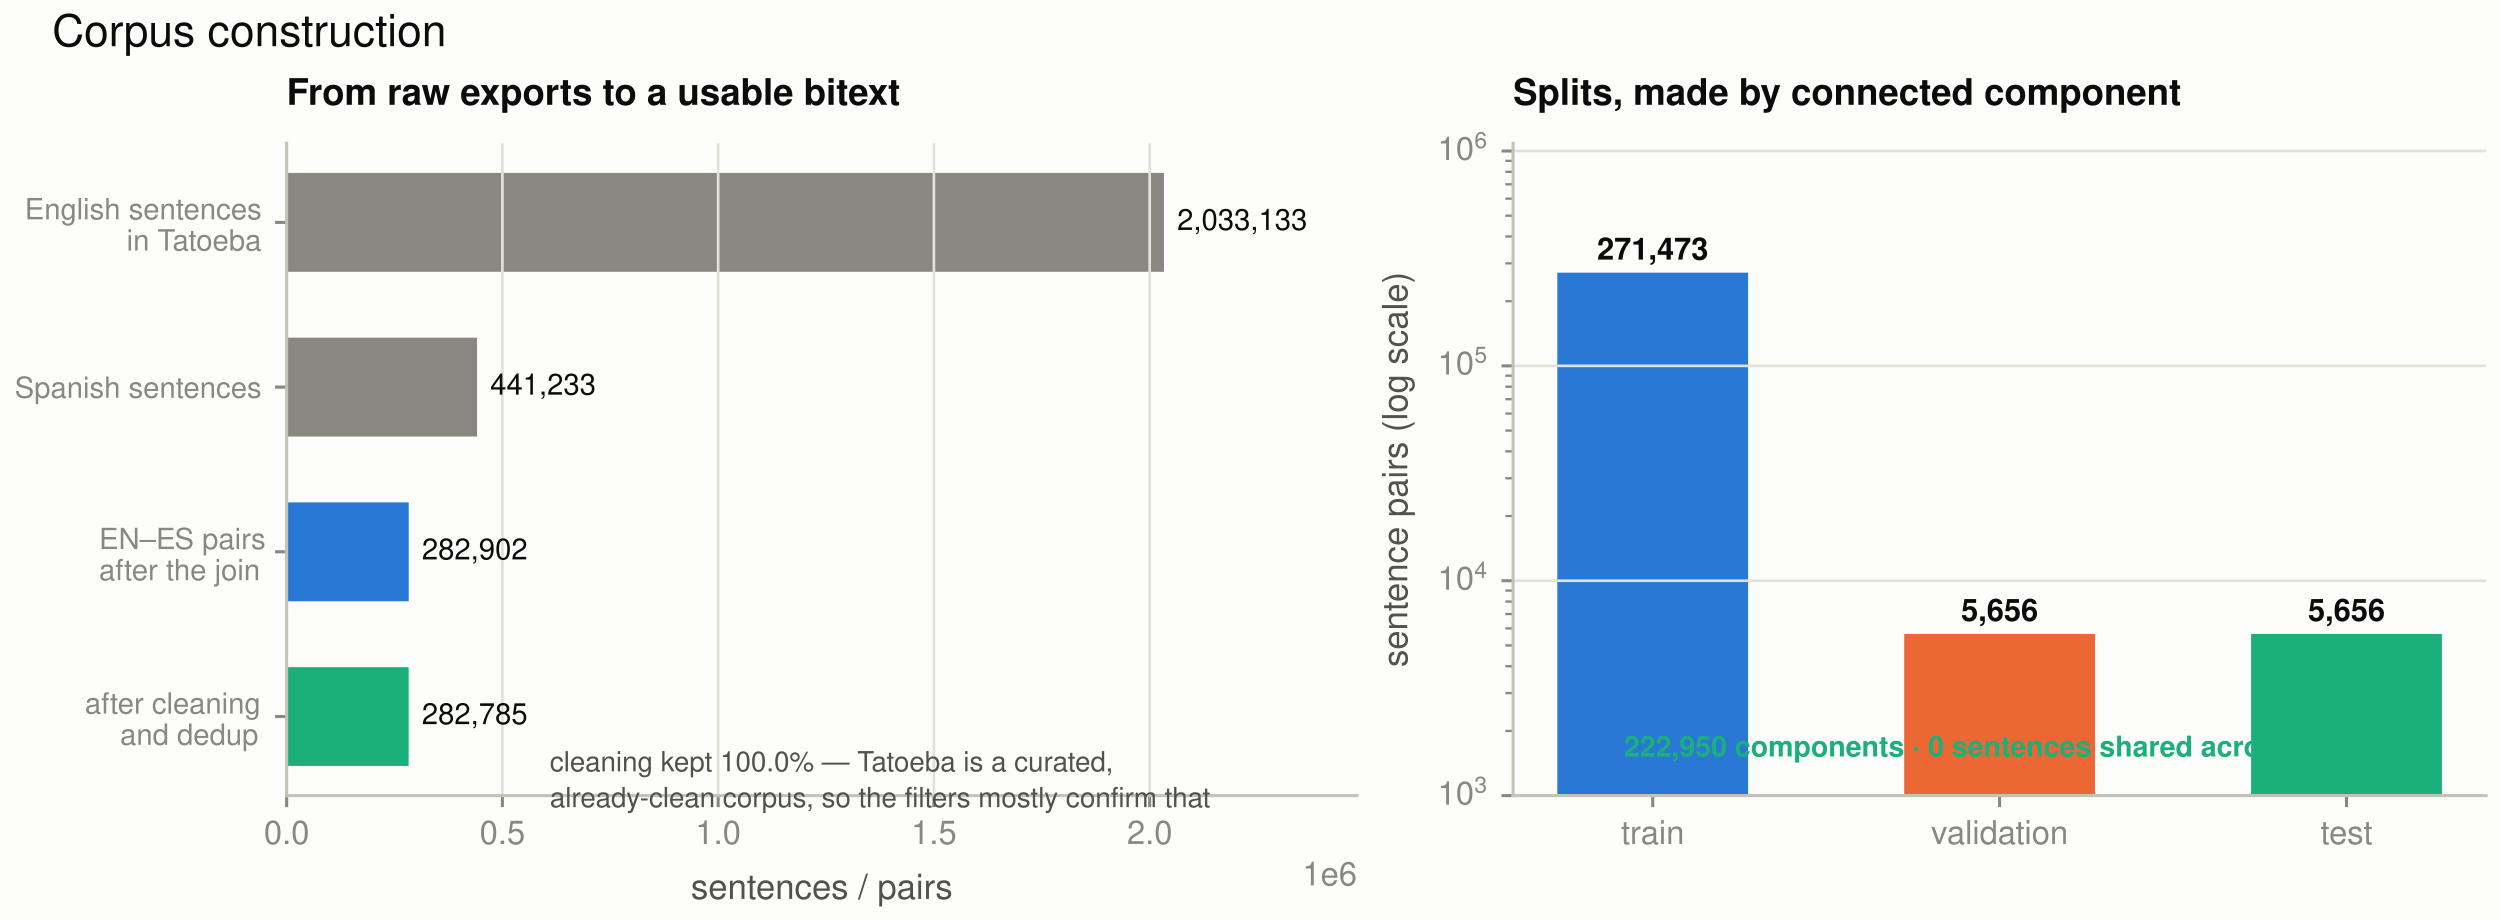
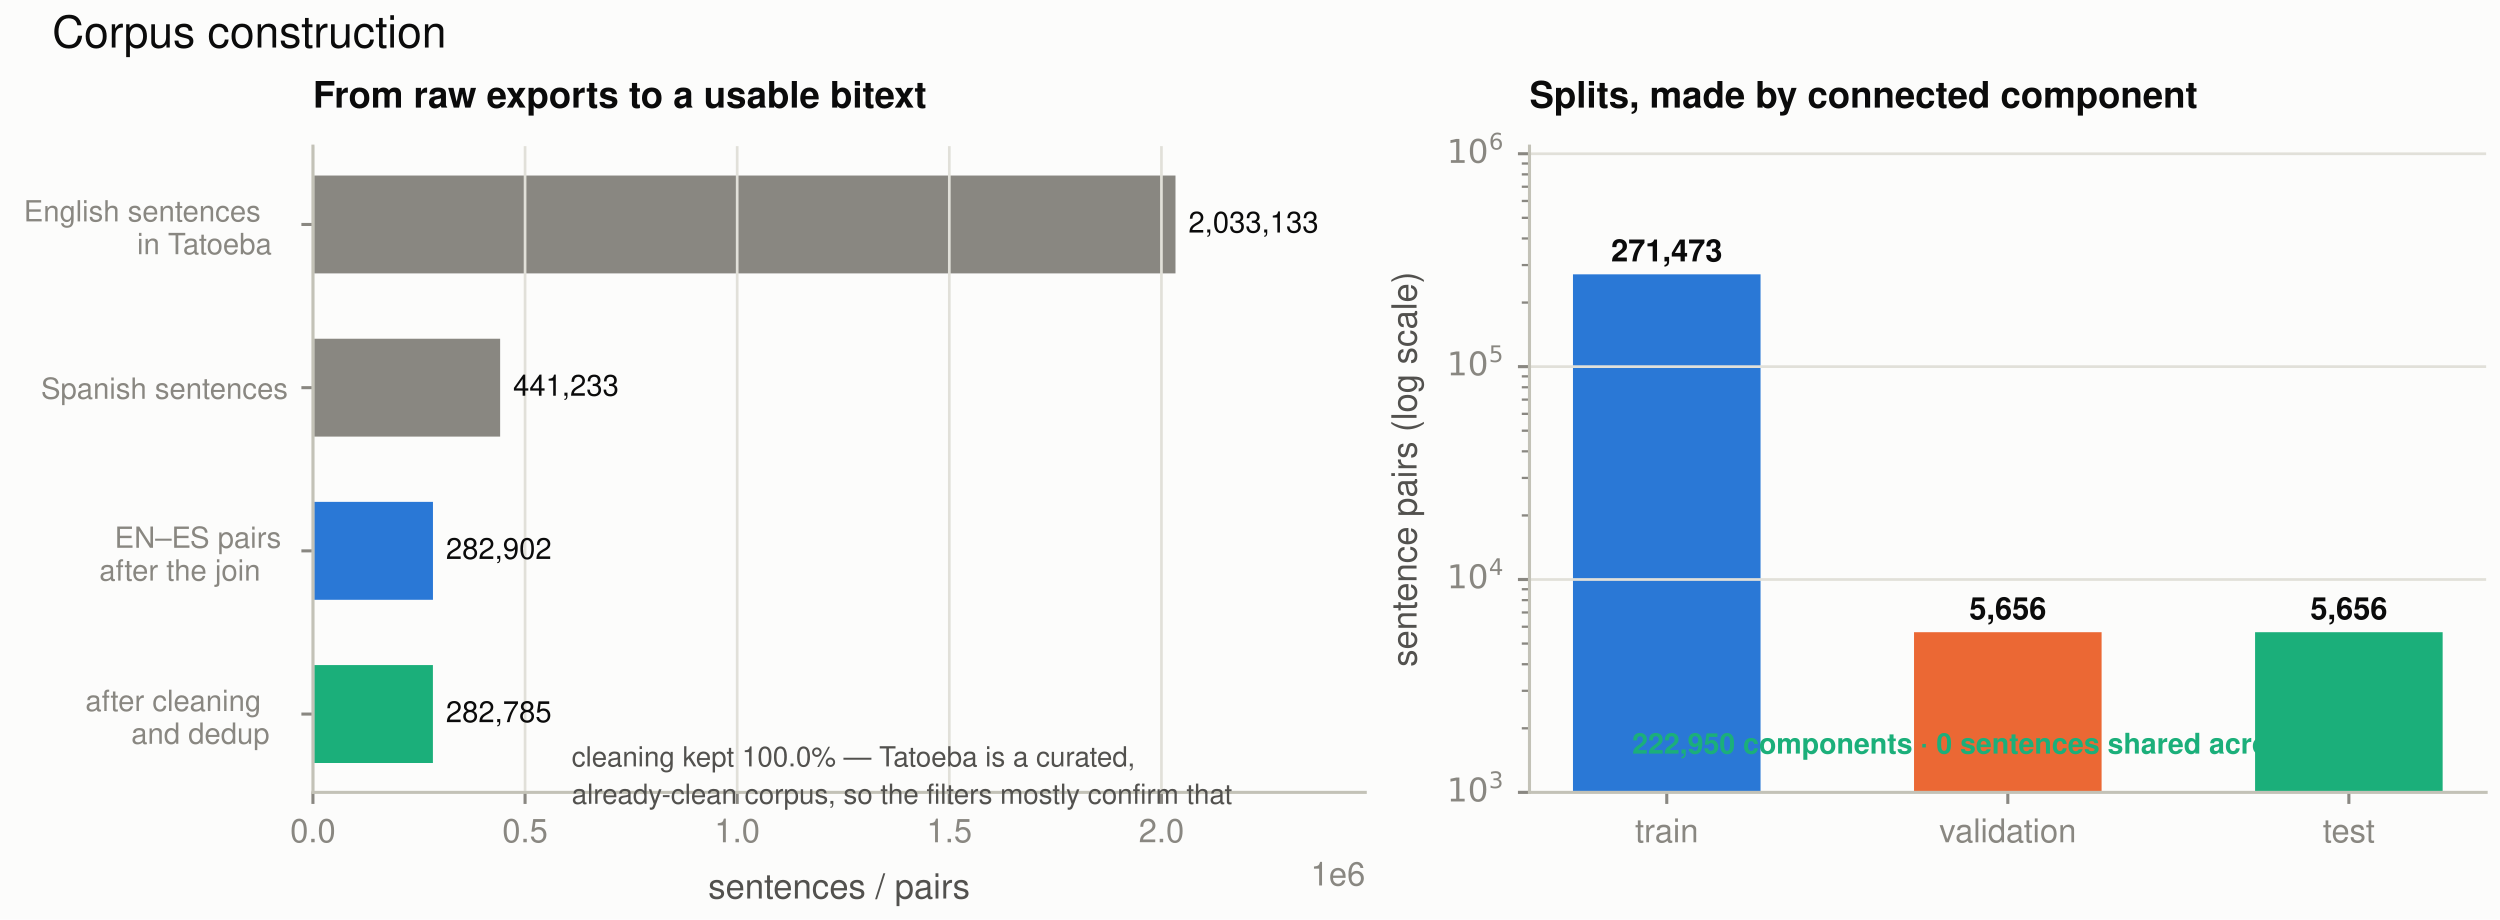
<svg xmlns="http://www.w3.org/2000/svg" xmlns:xlink="http://www.w3.org/1999/xlink" width="649.2pt" height="238.8pt" viewBox="0 0 649.2 238.8" version="1.1">
  <defs>
    <style type="text/css">*{stroke-linejoin: round; stroke-linecap: butt}</style>
  </defs>
  <g id="figure_1">
    <g id="patch_1">
      <path d="M 0 238.8  L 649.2 238.8  L 649.2 -0  L 0 -0  z " style="fill: #fcfcfb" />
    </g>
    <g id="axes_1">
      <g id="patch_2">
-         <path d="M 74.433 206.604  L 352.385 206.604  L 352.385 37.216  L 74.433 37.216  z " style="fill: #fcfcfb" />
+         <path d="M 81.264 205.763  L 354.528 205.763  L 354.528 37.949  L 81.264 37.949  z " style="fill: #fcfcfb" />
      </g>
      <g id="patch_3">
-         <path d="M 74.433 44.915  L 302.263 44.915  L 302.263 70.58  L 74.433 70.58  z " clip-path="url(#pa0129e9d11)" style="fill: #898781" />
+         <path d="M 81.264 45.577  L 305.251 45.577  L 305.251 71.003  L 81.264 71.003  z " clip-path="url(#p3daff589a2)" style="fill: #898781" />
      </g>
      <g id="patch_4">
-         <path d="M 74.433 87.69  L 123.877 87.69  L 123.877 113.355  L 74.433 113.355  z " clip-path="url(#pa0129e9d11)" style="fill: #898781" />
+         <path d="M 81.264 87.954  L 129.874 87.954  L 129.874 113.38  L 81.264 113.38  z " clip-path="url(#p3daff589a2)" style="fill: #898781" />
      </g>
      <g id="patch_5">
-         <path d="M 74.433 130.465  L 106.134 130.465  L 106.134 156.129  L 74.433 156.129  z " clip-path="url(#pa0129e9d11)" style="fill: #2a78d6" />
+         <path d="M 81.264 130.331  L 112.431 130.331  L 112.431 155.758  L 81.264 155.758  z " clip-path="url(#p3daff589a2)" style="fill: #2a78d6" />
      </g>
      <g id="patch_6">
-         <path d="M 74.433 173.239  L 106.121 173.239  L 106.121 198.904  L 74.433 198.904  z " clip-path="url(#pa0129e9d11)" style="fill: #1baf7a" />
+         <path d="M 81.264 172.709  L 112.418 172.709  L 112.418 198.135  L 81.264 198.135  z " clip-path="url(#p3daff589a2)" style="fill: #1baf7a" />
      </g>
      <g id="matplotlib.axis_1">
        <g id="xtick_1">
          <g id="line2d_1">
-             <path d="M 74.433 206.604  L 74.433 37.216  " clip-path="url(#pa0129e9d11)" style="fill: none; stroke: #e1e0d9; stroke-width: 0.7; stroke-linecap: round" />
+             <path d="M 81.264 205.763  L 81.264 37.949  " clip-path="url(#p3daff589a2)" style="fill: none; stroke: #e1e0d9; stroke-width: 0.7; stroke-linecap: round" />
          </g>
          <g id="line2d_2">
            <defs>
-               <path id="m979a82aa87" d="M 0 0  L 0 3  " style="stroke: #898781; stroke-width: 0.8" />
+               <path id="m8907cc60b5" d="M 0 0  L 0 3  " style="stroke: #898781; stroke-width: 0.8" />
            </defs>
            <g>
-               <use xlink:href="#m979a82aa87" x="74.433" y="206.604" style="fill: #898781; stroke: #898781; stroke-width: 0.8" />
+               <use xlink:href="#m8907cc60b5" x="81.264" y="205.763" style="fill: #898781; stroke: #898781; stroke-width: 0.8" />
            </g>
          </g>
          <g id="text_1">
-             <text style="font-size: 8.5px; font-family: 'Helvetica Neue', 'Helvetica', 'Arial', 'DejaVu Sans', sans-serif; text-anchor: middle; fill: #898781" x="74.433" y="219.173" transform="rotate(-0 74.43281 219.173)">0.0</text>
+             <text style="font-size: 8.5px; font-family: 'Helvetica Neue', 'Helvetica', 'Arial', 'DejaVu Sans', sans-serif; text-anchor: middle; fill: #898781" x="81.264" y="218.721" transform="rotate(-0 81.2645 218.7215)">0.0</text>
          </g>
        </g>
        <g id="xtick_2">
          <g id="line2d_3">
-             <path d="M 130.462 206.604  L 130.462 37.216  " clip-path="url(#pa0129e9d11)" style="fill: none; stroke: #e1e0d9; stroke-width: 0.7; stroke-linecap: round" />
+             <path d="M 136.349 205.763  L 136.349 37.949  " clip-path="url(#p3daff589a2)" style="fill: none; stroke: #e1e0d9; stroke-width: 0.7; stroke-linecap: round" />
          </g>
          <g id="line2d_4">
            <g>
-               <use xlink:href="#m979a82aa87" x="130.462" y="206.604" style="fill: #898781; stroke: #898781; stroke-width: 0.8" />
+               <use xlink:href="#m8907cc60b5" x="136.349" y="205.763" style="fill: #898781; stroke: #898781; stroke-width: 0.8" />
            </g>
          </g>
          <g id="text_2">
-             <text style="font-size: 8.5px; font-family: 'Helvetica Neue', 'Helvetica', 'Arial', 'DejaVu Sans', sans-serif; text-anchor: middle; fill: #898781" x="130.462" y="219.173" transform="rotate(-0 130.4621 219.173)">0.5</text>
+             <text style="font-size: 8.5px; font-family: 'Helvetica Neue', 'Helvetica', 'Arial', 'DejaVu Sans', sans-serif; text-anchor: middle; fill: #898781" x="136.349" y="218.721" transform="rotate(-0 136.3486 218.7215)">0.5</text>
          </g>
        </g>
        <g id="xtick_3">
          <g id="line2d_5">
-             <path d="M 186.491 206.604  L 186.491 37.216  " clip-path="url(#pa0129e9d11)" style="fill: none; stroke: #e1e0d9; stroke-width: 0.7; stroke-linecap: round" />
+             <path d="M 191.433 205.763  L 191.433 37.949  " clip-path="url(#p3daff589a2)" style="fill: none; stroke: #e1e0d9; stroke-width: 0.7; stroke-linecap: round" />
          </g>
          <g id="line2d_6">
            <g>
-               <use xlink:href="#m979a82aa87" x="186.491" y="206.604" style="fill: #898781; stroke: #898781; stroke-width: 0.8" />
+               <use xlink:href="#m8907cc60b5" x="191.433" y="205.763" style="fill: #898781; stroke: #898781; stroke-width: 0.8" />
            </g>
          </g>
          <g id="text_3">
-             <text style="font-size: 8.5px; font-family: 'Helvetica Neue', 'Helvetica', 'Arial', 'DejaVu Sans', sans-serif; text-anchor: middle; fill: #898781" x="186.491" y="219.173" transform="rotate(-0 186.4914 219.173)">1.0</text>
+             <text style="font-size: 8.5px; font-family: 'Helvetica Neue', 'Helvetica', 'Arial', 'DejaVu Sans', sans-serif; text-anchor: middle; fill: #898781" x="191.433" y="218.721" transform="rotate(-0 191.4326 218.7215)">1.0</text>
          </g>
        </g>
        <g id="xtick_4">
          <g id="line2d_7">
-             <path d="M 242.521 206.604  L 242.521 37.216  " clip-path="url(#pa0129e9d11)" style="fill: none; stroke: #e1e0d9; stroke-width: 0.7; stroke-linecap: round" />
+             <path d="M 246.517 205.763  L 246.517 37.949  " clip-path="url(#p3daff589a2)" style="fill: none; stroke: #e1e0d9; stroke-width: 0.7; stroke-linecap: round" />
          </g>
          <g id="line2d_8">
            <g>
-               <use xlink:href="#m979a82aa87" x="242.521" y="206.604" style="fill: #898781; stroke: #898781; stroke-width: 0.8" />
+               <use xlink:href="#m8907cc60b5" x="246.517" y="205.763" style="fill: #898781; stroke: #898781; stroke-width: 0.8" />
            </g>
          </g>
          <g id="text_4">
-             <text style="font-size: 8.5px; font-family: 'Helvetica Neue', 'Helvetica', 'Arial', 'DejaVu Sans', sans-serif; text-anchor: middle; fill: #898781" x="242.521" y="219.173" transform="rotate(-0 242.5207 219.173)">1.5</text>
+             <text style="font-size: 8.5px; font-family: 'Helvetica Neue', 'Helvetica', 'Arial', 'DejaVu Sans', sans-serif; text-anchor: middle; fill: #898781" x="246.517" y="218.721" transform="rotate(-0 246.5167 218.7215)">1.5</text>
          </g>
        </g>
        <g id="xtick_5">
          <g id="line2d_9">
-             <path d="M 298.55 206.604  L 298.55 37.216  " clip-path="url(#pa0129e9d11)" style="fill: none; stroke: #e1e0d9; stroke-width: 0.7; stroke-linecap: round" />
+             <path d="M 301.601 205.763  L 301.601 37.949  " clip-path="url(#p3daff589a2)" style="fill: none; stroke: #e1e0d9; stroke-width: 0.7; stroke-linecap: round" />
          </g>
          <g id="line2d_10">
            <g>
-               <use xlink:href="#m979a82aa87" x="298.55" y="206.604" style="fill: #898781; stroke: #898781; stroke-width: 0.8" />
+               <use xlink:href="#m8907cc60b5" x="301.601" y="205.763" style="fill: #898781; stroke: #898781; stroke-width: 0.8" />
            </g>
          </g>
          <g id="text_5">
-             <text style="font-size: 8.5px; font-family: 'Helvetica Neue', 'Helvetica', 'Arial', 'DejaVu Sans', sans-serif; text-anchor: middle; fill: #898781" x="298.55" y="219.173" transform="rotate(-0 298.5499 219.173)">2.0</text>
+             <text style="font-size: 8.5px; font-family: 'Helvetica Neue', 'Helvetica', 'Arial', 'DejaVu Sans', sans-serif; text-anchor: middle; fill: #898781" x="301.601" y="218.721" transform="rotate(-0 301.6007 218.7215)">2.0</text>
          </g>
        </g>
        <g id="text_6">
-           <text style="font-size: 9px; font-family: 'Helvetica Neue', 'Helvetica', 'Arial', 'DejaVu Sans', sans-serif; text-anchor: middle; fill: #52514e" x="213.409" y="233.426" transform="rotate(-0 213.4091 233.4262)">sentences / pairs</text>
+           <text style="font-size: 9px; font-family: 'Helvetica Neue', 'Helvetica', 'Arial', 'DejaVu Sans', sans-serif; text-anchor: middle; fill: #52514e" x="217.896" y="233.328" transform="rotate(-0 217.8962 233.3278)">sentences / pairs</text>
        </g>
        <g id="text_7">
-           <text style="font-size: 8.5px; font-family: 'Helvetica Neue', 'Helvetica', 'Arial', 'DejaVu Sans', sans-serif; text-anchor: end; fill: #898781" x="352.385" y="229.917" transform="rotate(-0 352.3854 229.9173)">1e6</text>
+           <text style="font-size: 8.5px; font-family: 'Helvetica Neue', 'Helvetica', 'Arial', 'DejaVu Sans', sans-serif; text-anchor: end; fill: #898781" x="354.528" y="229.948" transform="rotate(-0 354.5279 229.9479)">1e6</text>
        </g>
      </g>
      <g id="matplotlib.axis_2">
        <g id="ytick_1">
          <g id="line2d_11">
            <defs>
-               <path id="mb6ca62a3d6" d="M 0 0  L -3 0  " style="stroke: #898781; stroke-width: 0.8" />
+               <path id="m0fdea6c777" d="M 0 0  L -3 0  " style="stroke: #898781; stroke-width: 0.8" />
            </defs>
            <g>
-               <use xlink:href="#mb6ca62a3d6" x="74.433" y="57.748" style="fill: #898781; stroke: #898781; stroke-width: 0.8" />
+               <use xlink:href="#m0fdea6c777" x="81.264" y="58.29" style="fill: #898781; stroke: #898781; stroke-width: 0.8" />
            </g>
          </g>
          <g id="text_8">
-             <text style="font-size: 7.6px; font-family: 'Helvetica Neue', 'Helvetica', 'Arial', 'DejaVu Sans', sans-serif; fill: #898781" transform="translate(6.419125 56.9534)">English sentences</text>
-             <text style="font-size: 7.6px; font-family: 'Helvetica Neue', 'Helvetica', 'Arial', 'DejaVu Sans', sans-serif; fill: #898781" transform="translate(32.88256 65.05453)">in Tatoeba</text>
+             <text style="font-size: 7.6px; font-family: 'Helvetica Neue', 'Helvetica', 'Arial', 'DejaVu Sans', sans-serif; fill: #898781" transform="translate(6.168562 57.49964)">English sentences</text>
+             <text style="font-size: 7.6px; font-family: 'Helvetica Neue', 'Helvetica', 'Arial', 'DejaVu Sans', sans-serif; fill: #898781" transform="translate(35.58769 66.00998)">in Tatoeba</text>
          </g>
        </g>
        <g id="ytick_2">
          <g id="line2d_12">
            <g>
-               <use xlink:href="#mb6ca62a3d6" x="74.433" y="100.522" style="fill: #898781; stroke: #898781; stroke-width: 0.8" />
+               <use xlink:href="#m0fdea6c777" x="81.264" y="100.667" style="fill: #898781; stroke: #898781; stroke-width: 0.8" />
            </g>
          </g>
          <g id="text_9">
-             <text style="font-size: 7.6px; font-family: 'Helvetica Neue', 'Helvetica', 'Arial', 'DejaVu Sans', sans-serif; text-anchor: end; fill: #898781" x="67.933" y="103.3" transform="rotate(-0 67.93281 103.3)">Spanish sentences</text>
+             <text style="font-size: 7.6px; font-family: 'Helvetica Neue', 'Helvetica', 'Arial', 'DejaVu Sans', sans-serif; text-anchor: end; fill: #898781" x="74.764" y="103.555" transform="rotate(-0 74.7645 103.5546)">Spanish sentences</text>
          </g>
        </g>
        <g id="ytick_3">
          <g id="line2d_13">
            <g>
-               <use xlink:href="#mb6ca62a3d6" x="74.433" y="143.297" style="fill: #898781; stroke: #898781; stroke-width: 0.8" />
+               <use xlink:href="#m0fdea6c777" x="81.264" y="143.044" style="fill: #898781; stroke: #898781; stroke-width: 0.8" />
            </g>
          </g>
          <g id="text_10">
-             <text style="font-size: 7.6px; font-family: 'Helvetica Neue', 'Helvetica', 'Arial', 'DejaVu Sans', sans-serif; fill: #898781" transform="translate(25.716 142.5822)">EN–ES pairs</text>
-             <text style="font-size: 7.6px; font-family: 'Helvetica Neue', 'Helvetica', 'Arial', 'DejaVu Sans', sans-serif; fill: #898781" transform="translate(25.70769 150.6646)">after the join</text>
+             <text style="font-size: 7.6px; font-family: 'Helvetica Neue', 'Helvetica', 'Arial', 'DejaVu Sans', sans-serif; fill: #898781" transform="translate(29.75706 142.2542)">EN–ES pairs</text>
+             <text style="font-size: 7.6px; font-family: 'Helvetica Neue', 'Helvetica', 'Arial', 'DejaVu Sans', sans-serif; fill: #898781" transform="translate(25.792 150.7645)">after the join</text>
          </g>
        </g>
        <g id="ytick_4">
          <g id="line2d_14">
            <g>
-               <use xlink:href="#mb6ca62a3d6" x="74.433" y="186.072" style="fill: #898781; stroke: #898781; stroke-width: 0.8" />
+               <use xlink:href="#m0fdea6c777" x="81.264" y="185.422" style="fill: #898781; stroke: #898781; stroke-width: 0.8" />
            </g>
          </g>
          <g id="text_11">
-             <text style="font-size: 7.6px; font-family: 'Helvetica Neue', 'Helvetica', 'Arial', 'DejaVu Sans', sans-serif; fill: #898781" transform="translate(22.05138 185.3075)">after cleaning</text>
-             <text style="font-size: 7.6px; font-family: 'Helvetica Neue', 'Helvetica', 'Arial', 'DejaVu Sans', sans-serif; fill: #898781" transform="translate(31.18088 193.4087)">and dedup</text>
+             <text style="font-size: 7.6px; font-family: 'Helvetica Neue', 'Helvetica', 'Arial', 'DejaVu Sans', sans-serif; fill: #898781" transform="translate(22.17606 184.6314)">after cleaning</text>
+             <text style="font-size: 7.6px; font-family: 'Helvetica Neue', 'Helvetica', 'Arial', 'DejaVu Sans', sans-serif; fill: #898781" transform="translate(34.08313 193.1418)">and dedup</text>
          </g>
        </g>
      </g>
      <g id="patch_7">
-         <path d="M 74.433 206.604  L 74.433 37.216  " style="fill: none; stroke: #c3c2b7; stroke-width: 0.8; stroke-linejoin: miter; stroke-linecap: square" />
+         <path d="M 81.264 205.763  L 81.264 37.949  " style="fill: none; stroke: #c3c2b7; stroke-width: 0.8; stroke-linejoin: miter; stroke-linecap: square" />
      </g>
      <g id="patch_8">
-         <path d="M 74.433 206.604  L 352.385 206.604  " style="fill: none; stroke: #c3c2b7; stroke-width: 0.8; stroke-linejoin: miter; stroke-linecap: square" />
+         <path d="M 81.264 205.763  L 354.528 205.763  " style="fill: none; stroke: #c3c2b7; stroke-width: 0.8; stroke-linejoin: miter; stroke-linecap: square" />
      </g>
      <g id="text_12">
-         <text style="font-size: 7.6px; font-family: 'Helvetica Neue', 'Helvetica', 'Arial', 'DejaVu Sans', sans-serif; text-anchor: start; fill: #0b0b0b" x="305.68" y="59.713" transform="rotate(-0 305.6802 59.71256)">2,033,133</text>
+         <text style="font-size: 7.6px; font-family: 'Helvetica Neue', 'Helvetica', 'Arial', 'DejaVu Sans', sans-serif; text-anchor: start; fill: #0b0b0b" x="308.611" y="60.387" transform="rotate(-0 308.6107 60.38705)">2,033,133</text>
      </g>
      <g id="text_13">
-         <text style="font-size: 7.6px; font-family: 'Helvetica Neue', 'Helvetica', 'Arial', 'DejaVu Sans', sans-serif; text-anchor: start; fill: #0b0b0b" x="127.294" y="102.487" transform="rotate(-0 127.2942 102.4872)">441,233</text>
+         <text style="font-size: 7.6px; font-family: 'Helvetica Neue', 'Helvetica', 'Arial', 'DejaVu Sans', sans-serif; text-anchor: start; fill: #0b0b0b" x="133.234" y="102.764" transform="rotate(-0 133.2341 102.7643)">441,233</text>
      </g>
      <g id="text_14">
-         <text style="font-size: 7.6px; font-family: 'Helvetica Neue', 'Helvetica', 'Arial', 'DejaVu Sans', sans-serif; text-anchor: start; fill: #0b0b0b" x="109.552" y="145.262" transform="rotate(-0 109.5519 145.2618)">282,902</text>
+         <text style="font-size: 7.6px; font-family: 'Helvetica Neue', 'Helvetica', 'Arial', 'DejaVu Sans', sans-serif; text-anchor: start; fill: #0b0b0b" x="115.791" y="145.142" transform="rotate(-0 115.7911 145.1416)">282,902</text>
      </g>
      <g id="text_15">
-         <text style="font-size: 7.6px; font-family: 'Helvetica Neue', 'Helvetica', 'Arial', 'DejaVu Sans', sans-serif; text-anchor: start; fill: #0b0b0b" x="109.539" y="188.036" transform="rotate(-0 109.5387 188.0364)">282,785</text>
+         <text style="font-size: 7.6px; font-family: 'Helvetica Neue', 'Helvetica', 'Arial', 'DejaVu Sans', sans-serif; text-anchor: start; fill: #0b0b0b" x="115.778" y="187.519" transform="rotate(-0 115.7782 187.5188)">282,785</text>
      </g>
      <g id="text_16">
-         <text style="font-size: 7.2px; font-family: 'Helvetica Neue', 'Helvetica', 'Arial', 'DejaVu Sans', sans-serif; fill: #52514e" transform="translate(142.7818 200.2945)">cleaning kept 100.0% — Tatoeba is a curated,</text>
-         <text style="font-size: 7.2px; font-family: 'Helvetica Neue', 'Helvetica', 'Arial', 'DejaVu Sans', sans-serif; fill: #52514e" transform="translate(142.7818 209.5977)">already-clean corpus, so the filters mostly confirm that</text>
+         <text style="font-size: 7.2px; font-family: 'Helvetica Neue', 'Helvetica', 'Arial', 'DejaVu Sans', sans-serif; fill: #52514e" transform="translate(148.4604 199.0255)">cleaning kept 100.0% — Tatoeba is a curated,</text>
+         <text style="font-size: 7.2px; font-family: 'Helvetica Neue', 'Helvetica', 'Arial', 'DejaVu Sans', sans-serif; fill: #52514e" transform="translate(148.4604 208.7292)">already-clean corpus, so the filters mostly confirm that</text>
      </g>
      <g id="text_17">
-         <text style="font-weight: 600; font-size: 9.5px; font-family: 'Helvetica Neue', 'Helvetica', 'Arial', 'DejaVu Sans', sans-serif; text-anchor: start; fill: #0b0b0b" x="74.433" y="27.216" transform="rotate(-0 74.43281 27.21603)">From raw exports to a usable bitext</text>
+         <text style="font-weight: 600; font-size: 9.5px; font-family: 'Helvetica Neue', 'Helvetica', 'Arial', 'DejaVu Sans', sans-serif; text-anchor: start; fill: #0b0b0b" x="81.264" y="27.949" transform="rotate(-0 81.2645 27.94884)">From raw exports to a usable bitext</text>
      </g>
    </g>
    <g id="axes_2">
      <g id="patch_9">
-         <path d="M 392.915 206.604  L 645.6 206.604  L 645.6 37.216  L 392.915 37.216  z " style="fill: #fcfcfb" />
+         <path d="M 397.178 205.763  L 645.6 205.763  L 645.6 37.949  L 397.178 37.949  z " style="fill: #fcfcfb" />
      </g>
      <g id="patch_10">
-         <path d="M 404.401 56170.892  L 453.947 56170.892  L 453.947 70.809  L 404.401 70.809  z " clip-path="url(#p7bf960a4f0)" style="fill: #2a78d6" />
+         <path d="M 408.47 55650.174  L 457.18 55650.174  L 457.18 71.23  L 408.47 71.23  z " clip-path="url(#pa3ed2b300d)" style="fill: #2a78d6" />
      </g>
      <g id="patch_11">
-         <path d="M 494.484 56170.892  L 544.03 56170.892  L 544.03 164.616  L 494.484 164.616  z " clip-path="url(#p7bf960a4f0)" style="fill: #eb6834" />
+         <path d="M 497.034 55650.174  L 545.744 55650.174  L 545.744 164.165  L 497.034 164.165  z " clip-path="url(#pa3ed2b300d)" style="fill: #eb6834" />
      </g>
      <g id="patch_12">
-         <path d="M 584.568 56170.892  L 634.114 56170.892  L 634.114 164.616  L 584.568 164.616  z " clip-path="url(#p7bf960a4f0)" style="fill: #1baf7a" />
+         <path d="M 585.598 55650.174  L 634.308 55650.174  L 634.308 164.165  L 585.598 164.165  z " clip-path="url(#pa3ed2b300d)" style="fill: #1baf7a" />
      </g>
      <g id="matplotlib.axis_3">
        <g id="xtick_6">
          <g id="line2d_15">
            <g>
-               <use xlink:href="#m979a82aa87" x="429.174" y="206.604" style="fill: #898781; stroke: #898781; stroke-width: 0.8" />
+               <use xlink:href="#m8907cc60b5" x="432.825" y="205.763" style="fill: #898781; stroke: #898781; stroke-width: 0.8" />
            </g>
          </g>
          <g id="text_18">
-             <text style="font-size: 8.5px; font-family: 'Helvetica Neue', 'Helvetica', 'Arial', 'DejaVu Sans', sans-serif; text-anchor: middle; fill: #898781" x="429.174" y="219.173" transform="rotate(-0 429.174 219.173)">train</text>
+             <text style="font-size: 8.5px; font-family: 'Helvetica Neue', 'Helvetica', 'Arial', 'DejaVu Sans', sans-serif; text-anchor: middle; fill: #898781" x="432.825" y="218.721" transform="rotate(-0 432.8251 218.7215)">train</text>
          </g>
        </g>
        <g id="xtick_7">
          <g id="line2d_16">
            <g>
-               <use xlink:href="#m979a82aa87" x="519.257" y="206.604" style="fill: #898781; stroke: #898781; stroke-width: 0.8" />
+               <use xlink:href="#m8907cc60b5" x="521.389" y="205.763" style="fill: #898781; stroke: #898781; stroke-width: 0.8" />
            </g>
          </g>
          <g id="text_19">
-             <text style="font-size: 8.5px; font-family: 'Helvetica Neue', 'Helvetica', 'Arial', 'DejaVu Sans', sans-serif; text-anchor: middle; fill: #898781" x="519.257" y="219.173" transform="rotate(-0 519.2574 219.173)">validation</text>
+             <text style="font-size: 8.5px; font-family: 'Helvetica Neue', 'Helvetica', 'Arial', 'DejaVu Sans', sans-serif; text-anchor: middle; fill: #898781" x="521.389" y="218.721" transform="rotate(-0 521.3889 218.7215)">validation</text>
          </g>
        </g>
        <g id="xtick_8">
          <g id="line2d_17">
            <g>
-               <use xlink:href="#m979a82aa87" x="609.341" y="206.604" style="fill: #898781; stroke: #898781; stroke-width: 0.8" />
+               <use xlink:href="#m8907cc60b5" x="609.953" y="205.763" style="fill: #898781; stroke: #898781; stroke-width: 0.8" />
            </g>
          </g>
          <g id="text_20">
-             <text style="font-size: 8.5px; font-family: 'Helvetica Neue', 'Helvetica', 'Arial', 'DejaVu Sans', sans-serif; text-anchor: middle; fill: #898781" x="609.341" y="219.173" transform="rotate(-0 609.3409 219.173)">test</text>
+             <text style="font-size: 8.5px; font-family: 'Helvetica Neue', 'Helvetica', 'Arial', 'DejaVu Sans', sans-serif; text-anchor: middle; fill: #898781" x="609.953" y="218.721" transform="rotate(-0 609.9526 218.7215)">test</text>
          </g>
        </g>
      </g>
      <g id="matplotlib.axis_4">
        <g id="ytick_5">
          <g id="line2d_18">
-             <path d="M 392.915 206.604  L 645.6 206.604  " clip-path="url(#p7bf960a4f0)" style="fill: none; stroke: #e1e0d9; stroke-width: 0.7; stroke-linecap: round" />
+             <path d="M 397.178 205.763  L 645.6 205.763  " clip-path="url(#pa3ed2b300d)" style="fill: none; stroke: #e1e0d9; stroke-width: 0.7; stroke-linecap: round" />
          </g>
          <g id="line2d_19">
            <g>
-               <use xlink:href="#mb6ca62a3d6" x="392.915" y="206.604" style="fill: #898781; stroke: #898781; stroke-width: 0.8" />
+               <use xlink:href="#m0fdea6c777" x="397.178" y="205.763" style="fill: #898781; stroke: #898781; stroke-width: 0.8" />
            </g>
          </g>
          <g id="text_21">
-             <g style="fill: #898781" transform="translate(373.3254 209.6383)">
+             <g style="fill: #898781" transform="translate(375.7182 208.9921)">
              <text>
-                 <tspan x="0" y="-0.705" style="font-size: 8.5px; font-family: 'Helvetica Neue'; fill: #898781">1</tspan>
-                 <tspan x="4.726" y="-0.705" style="font-size: 8.5px; font-family: 'Helvetica Neue'; fill: #898781">0</tspan>
-                 <tspan x="9.529" y="-3.778" style="font-size: 5.95px; font-family: 'Helvetica Neue'; fill: #898781">3</tspan>
+                 <tspan x="0" y="-0.873" style="font-size: 8.5px; font-family: 'DejaVu Sans'; fill: #898781">1</tspan>
+                 <tspan x="5.408" y="-0.873" style="font-size: 8.5px; font-family: 'DejaVu Sans'; fill: #898781">0</tspan>
+                 <tspan x="10.902" y="-4.319" style="font-size: 5.95px; font-family: 'DejaVu Sans'; fill: #898781">3</tspan>
              </text>
            </g>
          </g>
        </g>
        <g id="ytick_6">
          <g id="line2d_20">
-             <path d="M 392.915 150.807  L 645.6 150.807  " clip-path="url(#p7bf960a4f0)" style="fill: none; stroke: #e1e0d9; stroke-width: 0.7; stroke-linecap: round" />
+             <path d="M 397.178 150.484  L 645.6 150.484  " clip-path="url(#pa3ed2b300d)" style="fill: none; stroke: #e1e0d9; stroke-width: 0.7; stroke-linecap: round" />
          </g>
          <g id="line2d_21">
            <g>
-               <use xlink:href="#mb6ca62a3d6" x="392.915" y="150.807" style="fill: #898781; stroke: #898781; stroke-width: 0.8" />
+               <use xlink:href="#m0fdea6c777" x="397.178" y="150.484" style="fill: #898781; stroke: #898781; stroke-width: 0.8" />
            </g>
          </g>
          <g id="text_22">
-             <g style="fill: #898781" transform="translate(373.3254 153.8414)">
+             <g style="fill: #898781" transform="translate(375.7182 153.7136)">
              <text>
-                 <tspan x="0" y="-0.705" style="font-size: 8.5px; font-family: 'Helvetica Neue'; fill: #898781">1</tspan>
-                 <tspan x="4.726" y="-0.705" style="font-size: 8.5px; font-family: 'Helvetica Neue'; fill: #898781">0</tspan>
-                 <tspan x="9.529" y="-3.778" style="font-size: 5.95px; font-family: 'Helvetica Neue'; fill: #898781">4</tspan>
+                 <tspan x="0" y="-0.961" style="font-size: 8.5px; font-family: 'DejaVu Sans'; fill: #898781">1</tspan>
+                 <tspan x="5.408" y="-0.961" style="font-size: 8.5px; font-family: 'DejaVu Sans'; fill: #898781">0</tspan>
+                 <tspan x="10.902" y="-4.406" style="font-size: 5.95px; font-family: 'DejaVu Sans'; fill: #898781">4</tspan>
              </text>
            </g>
          </g>
        </g>
        <g id="ytick_7">
          <g id="line2d_22">
-             <path d="M 392.915 95.01  L 645.6 95.01  " clip-path="url(#p7bf960a4f0)" style="fill: none; stroke: #e1e0d9; stroke-width: 0.7; stroke-linecap: round" />
+             <path d="M 397.178 95.206  L 645.6 95.206  " clip-path="url(#pa3ed2b300d)" style="fill: none; stroke: #e1e0d9; stroke-width: 0.7; stroke-linecap: round" />
          </g>
          <g id="line2d_23">
            <g>
-               <use xlink:href="#mb6ca62a3d6" x="392.915" y="95.01" style="fill: #898781; stroke: #898781; stroke-width: 0.8" />
+               <use xlink:href="#m0fdea6c777" x="397.178" y="95.206" style="fill: #898781; stroke: #898781; stroke-width: 0.8" />
            </g>
          </g>
          <g id="text_23">
-             <g style="fill: #898781" transform="translate(373.3254 98.04447)">
+             <g style="fill: #898781" transform="translate(375.7182 98.43498)">
              <text>
-                 <tspan x="0" y="-0.781" style="font-size: 8.5px; font-family: 'Helvetica Neue'; fill: #898781">1</tspan>
-                 <tspan x="4.726" y="-0.781" style="font-size: 8.5px; font-family: 'Helvetica Neue'; fill: #898781">0</tspan>
-                 <tspan x="9.529" y="-3.855" style="font-size: 5.95px; font-family: 'Helvetica Neue'; fill: #898781">5</tspan>
+                 <tspan x="0" y="-0.961" style="font-size: 8.5px; font-family: 'DejaVu Sans'; fill: #898781">1</tspan>
+                 <tspan x="5.408" y="-0.961" style="font-size: 8.5px; font-family: 'DejaVu Sans'; fill: #898781">0</tspan>
+                 <tspan x="10.902" y="-4.406" style="font-size: 5.95px; font-family: 'DejaVu Sans'; fill: #898781">5</tspan>
              </text>
            </g>
          </g>
        </g>
        <g id="ytick_8">
          <g id="line2d_24">
-             <path d="M 392.915 39.213  L 645.6 39.213  " clip-path="url(#p7bf960a4f0)" style="fill: none; stroke: #e1e0d9; stroke-width: 0.7; stroke-linecap: round" />
+             <path d="M 397.178 39.927  L 645.6 39.927  " clip-path="url(#pa3ed2b300d)" style="fill: none; stroke: #e1e0d9; stroke-width: 0.7; stroke-linecap: round" />
          </g>
          <g id="line2d_25">
            <g>
-               <use xlink:href="#mb6ca62a3d6" x="392.915" y="39.213" style="fill: #898781; stroke: #898781; stroke-width: 0.8" />
+               <use xlink:href="#m0fdea6c777" x="397.178" y="39.927" style="fill: #898781; stroke: #898781; stroke-width: 0.8" />
            </g>
          </g>
          <g id="text_24">
-             <g style="fill: #898781" transform="translate(373.3254 42.24758)">
+             <g style="fill: #898781" transform="translate(375.7182 43.15641)">
              <text>
-                 <tspan x="0" y="-0.705" style="font-size: 8.5px; font-family: 'Helvetica Neue'; fill: #898781">1</tspan>
-                 <tspan x="4.726" y="-0.705" style="font-size: 8.5px; font-family: 'Helvetica Neue'; fill: #898781">0</tspan>
-                 <tspan x="9.529" y="-3.778" style="font-size: 5.95px; font-family: 'Helvetica Neue'; fill: #898781">6</tspan>
+                 <tspan x="0" y="-0.873" style="font-size: 8.5px; font-family: 'DejaVu Sans'; fill: #898781">1</tspan>
+                 <tspan x="5.408" y="-0.873" style="font-size: 8.5px; font-family: 'DejaVu Sans'; fill: #898781">0</tspan>
+                 <tspan x="10.902" y="-4.319" style="font-size: 5.95px; font-family: 'DejaVu Sans'; fill: #898781">6</tspan>
              </text>
            </g>
          </g>
        </g>
        <g id="ytick_9">
          <g id="line2d_26">
            <defs>
-               <path id="m7a4203d52d" d="M 0 0  L -2 0  " style="stroke: #898781; stroke-width: 0.6" />
+               <path id="m58fbe34411" d="M 0 0  L -2 0  " style="stroke: #898781; stroke-width: 0.6" />
            </defs>
            <g>
-               <use xlink:href="#m7a4203d52d" x="392.915" y="189.807" style="fill: #898781; stroke: #898781; stroke-width: 0.6" />
+               <use xlink:href="#m58fbe34411" x="397.178" y="189.122" style="fill: #898781; stroke: #898781; stroke-width: 0.6" />
            </g>
          </g>
        </g>
        <g id="ytick_10">
          <g id="line2d_27">
            <g>
-               <use xlink:href="#m7a4203d52d" x="392.915" y="179.982" style="fill: #898781; stroke: #898781; stroke-width: 0.6" />
+               <use xlink:href="#m58fbe34411" x="397.178" y="179.388" style="fill: #898781; stroke: #898781; stroke-width: 0.6" />
            </g>
          </g>
        </g>
        <g id="ytick_11">
          <g id="line2d_28">
            <g>
-               <use xlink:href="#m7a4203d52d" x="392.915" y="173.01" style="fill: #898781; stroke: #898781; stroke-width: 0.6" />
+               <use xlink:href="#m58fbe34411" x="397.178" y="172.482" style="fill: #898781; stroke: #898781; stroke-width: 0.6" />
            </g>
          </g>
        </g>
        <g id="ytick_12">
          <g id="line2d_29">
            <g>
-               <use xlink:href="#m7a4203d52d" x="392.915" y="167.603" style="fill: #898781; stroke: #898781; stroke-width: 0.6" />
+               <use xlink:href="#m58fbe34411" x="397.178" y="167.125" style="fill: #898781; stroke: #898781; stroke-width: 0.6" />
            </g>
          </g>
        </g>
        <g id="ytick_13">
          <g id="line2d_30">
            <g>
-               <use xlink:href="#m7a4203d52d" x="392.915" y="163.185" style="fill: #898781; stroke: #898781; stroke-width: 0.6" />
+               <use xlink:href="#m58fbe34411" x="397.178" y="162.748" style="fill: #898781; stroke: #898781; stroke-width: 0.6" />
            </g>
          </g>
        </g>
        <g id="ytick_14">
          <g id="line2d_31">
            <g>
-               <use xlink:href="#m7a4203d52d" x="392.915" y="159.45" style="fill: #898781; stroke: #898781; stroke-width: 0.6" />
+               <use xlink:href="#m58fbe34411" x="397.178" y="159.047" style="fill: #898781; stroke: #898781; stroke-width: 0.6" />
            </g>
          </g>
        </g>
        <g id="ytick_15">
          <g id="line2d_32">
            <g>
-               <use xlink:href="#m7a4203d52d" x="392.915" y="156.214" style="fill: #898781; stroke: #898781; stroke-width: 0.6" />
+               <use xlink:href="#m58fbe34411" x="397.178" y="155.841" style="fill: #898781; stroke: #898781; stroke-width: 0.6" />
            </g>
          </g>
        </g>
        <g id="ytick_16">
          <g id="line2d_33">
            <g>
-               <use xlink:href="#m7a4203d52d" x="392.915" y="153.36" style="fill: #898781; stroke: #898781; stroke-width: 0.6" />
+               <use xlink:href="#m58fbe34411" x="397.178" y="153.014" style="fill: #898781; stroke: #898781; stroke-width: 0.6" />
            </g>
          </g>
        </g>
        <g id="ytick_17">
          <g id="line2d_34">
            <g>
-               <use xlink:href="#m7a4203d52d" x="392.915" y="134.01" style="fill: #898781; stroke: #898781; stroke-width: 0.6" />
+               <use xlink:href="#m58fbe34411" x="397.178" y="133.844" style="fill: #898781; stroke: #898781; stroke-width: 0.6" />
            </g>
          </g>
        </g>
        <g id="ytick_18">
          <g id="line2d_35">
            <g>
-               <use xlink:href="#m7a4203d52d" x="392.915" y="124.185" style="fill: #898781; stroke: #898781; stroke-width: 0.6" />
+               <use xlink:href="#m58fbe34411" x="397.178" y="124.11" style="fill: #898781; stroke: #898781; stroke-width: 0.6" />
            </g>
          </g>
        </g>
        <g id="ytick_19">
          <g id="line2d_36">
            <g>
-               <use xlink:href="#m7a4203d52d" x="392.915" y="117.214" style="fill: #898781; stroke: #898781; stroke-width: 0.6" />
+               <use xlink:href="#m58fbe34411" x="397.178" y="117.203" style="fill: #898781; stroke: #898781; stroke-width: 0.6" />
            </g>
          </g>
        </g>
        <g id="ytick_20">
          <g id="line2d_37">
            <g>
-               <use xlink:href="#m7a4203d52d" x="392.915" y="111.806" style="fill: #898781; stroke: #898781; stroke-width: 0.6" />
+               <use xlink:href="#m58fbe34411" x="397.178" y="111.846" style="fill: #898781; stroke: #898781; stroke-width: 0.6" />
            </g>
          </g>
        </g>
        <g id="ytick_21">
          <g id="line2d_38">
            <g>
-               <use xlink:href="#m7a4203d52d" x="392.915" y="107.388" style="fill: #898781; stroke: #898781; stroke-width: 0.6" />
+               <use xlink:href="#m58fbe34411" x="397.178" y="107.469" style="fill: #898781; stroke: #898781; stroke-width: 0.6" />
            </g>
          </g>
        </g>
        <g id="ytick_22">
          <g id="line2d_39">
            <g>
-               <use xlink:href="#m7a4203d52d" x="392.915" y="103.653" style="fill: #898781; stroke: #898781; stroke-width: 0.6" />
+               <use xlink:href="#m58fbe34411" x="397.178" y="103.768" style="fill: #898781; stroke: #898781; stroke-width: 0.6" />
            </g>
          </g>
        </g>
        <g id="ytick_23">
          <g id="line2d_40">
            <g>
-               <use xlink:href="#m7a4203d52d" x="392.915" y="100.417" style="fill: #898781; stroke: #898781; stroke-width: 0.6" />
+               <use xlink:href="#m58fbe34411" x="397.178" y="100.563" style="fill: #898781; stroke: #898781; stroke-width: 0.6" />
            </g>
          </g>
        </g>
        <g id="ytick_24">
          <g id="line2d_41">
            <g>
-               <use xlink:href="#m7a4203d52d" x="392.915" y="97.563" style="fill: #898781; stroke: #898781; stroke-width: 0.6" />
+               <use xlink:href="#m58fbe34411" x="397.178" y="97.735" style="fill: #898781; stroke: #898781; stroke-width: 0.6" />
            </g>
          </g>
        </g>
        <g id="ytick_25">
          <g id="line2d_42">
            <g>
-               <use xlink:href="#m7a4203d52d" x="392.915" y="78.213" style="fill: #898781; stroke: #898781; stroke-width: 0.6" />
+               <use xlink:href="#m58fbe34411" x="397.178" y="78.565" style="fill: #898781; stroke: #898781; stroke-width: 0.6" />
            </g>
          </g>
        </g>
        <g id="ytick_26">
          <g id="line2d_43">
            <g>
-               <use xlink:href="#m7a4203d52d" x="392.915" y="68.388" style="fill: #898781; stroke: #898781; stroke-width: 0.6" />
+               <use xlink:href="#m58fbe34411" x="397.178" y="68.831" style="fill: #898781; stroke: #898781; stroke-width: 0.6" />
            </g>
          </g>
        </g>
        <g id="ytick_27">
          <g id="line2d_44">
            <g>
-               <use xlink:href="#m7a4203d52d" x="392.915" y="61.417" style="fill: #898781; stroke: #898781; stroke-width: 0.6" />
+               <use xlink:href="#m58fbe34411" x="397.178" y="61.925" style="fill: #898781; stroke: #898781; stroke-width: 0.6" />
            </g>
          </g>
        </g>
        <g id="ytick_28">
          <g id="line2d_45">
            <g>
-               <use xlink:href="#m7a4203d52d" x="392.915" y="56.009" style="fill: #898781; stroke: #898781; stroke-width: 0.6" />
+               <use xlink:href="#m58fbe34411" x="397.178" y="56.568" style="fill: #898781; stroke: #898781; stroke-width: 0.6" />
            </g>
          </g>
        </g>
        <g id="ytick_29">
          <g id="line2d_46">
            <g>
-               <use xlink:href="#m7a4203d52d" x="392.915" y="51.591" style="fill: #898781; stroke: #898781; stroke-width: 0.6" />
+               <use xlink:href="#m58fbe34411" x="397.178" y="52.191" style="fill: #898781; stroke: #898781; stroke-width: 0.6" />
            </g>
          </g>
        </g>
        <g id="ytick_30">
          <g id="line2d_47">
            <g>
-               <use xlink:href="#m7a4203d52d" x="392.915" y="47.856" style="fill: #898781; stroke: #898781; stroke-width: 0.6" />
+               <use xlink:href="#m58fbe34411" x="397.178" y="48.49" style="fill: #898781; stroke: #898781; stroke-width: 0.6" />
            </g>
          </g>
        </g>
        <g id="ytick_31">
          <g id="line2d_48">
            <g>
-               <use xlink:href="#m7a4203d52d" x="392.915" y="44.62" style="fill: #898781; stroke: #898781; stroke-width: 0.6" />
+               <use xlink:href="#m58fbe34411" x="397.178" y="45.284" style="fill: #898781; stroke: #898781; stroke-width: 0.6" />
            </g>
          </g>
        </g>
        <g id="ytick_32">
          <g id="line2d_49">
            <g>
-               <use xlink:href="#m7a4203d52d" x="392.915" y="41.766" style="fill: #898781; stroke: #898781; stroke-width: 0.6" />
+               <use xlink:href="#m58fbe34411" x="397.178" y="42.456" style="fill: #898781; stroke: #898781; stroke-width: 0.6" />
            </g>
          </g>
        </g>
        <g id="text_25">
-           <text style="font-size: 9px; font-family: 'Helvetica Neue', 'Helvetica', 'Arial', 'DejaVu Sans', sans-serif; text-anchor: middle; fill: #52514e" x="365.444" y="121.91" transform="rotate(-90 365.4438 121.9098)">sentence pairs (log scale)</text>
+           <text style="font-size: 9px; font-family: 'Helvetica Neue', 'Helvetica', 'Arial', 'DejaVu Sans', sans-serif; text-anchor: middle; fill: #52514e" x="367.847" y="121.856" transform="rotate(-90 367.8465 121.8558)">sentence pairs (log scale)</text>
        </g>
      </g>
      <g id="patch_13">
-         <path d="M 392.915 206.604  L 392.915 37.216  " style="fill: none; stroke: #c3c2b7; stroke-width: 0.8; stroke-linejoin: miter; stroke-linecap: square" />
+         <path d="M 397.178 205.763  L 397.178 37.949  " style="fill: none; stroke: #c3c2b7; stroke-width: 0.8; stroke-linejoin: miter; stroke-linecap: square" />
      </g>
      <g id="patch_14">
-         <path d="M 392.915 206.604  L 645.6 206.604  " style="fill: none; stroke: #c3c2b7; stroke-width: 0.8; stroke-linejoin: miter; stroke-linecap: square" />
+         <path d="M 397.178 205.763  L 645.6 205.763  " style="fill: none; stroke: #c3c2b7; stroke-width: 0.8; stroke-linejoin: miter; stroke-linecap: square" />
      </g>
      <g id="text_26">
-         <text style="font-weight: 600; font-size: 8px; font-family: 'Helvetica Neue', 'Helvetica', 'Arial', 'DejaVu Sans', sans-serif; text-anchor: middle; fill: #0b0b0b" x="429.174" y="67.422" transform="rotate(-0 429.174 67.42236)">271,473</text>
+         <text style="font-weight: 600; font-size: 8px; font-family: 'Helvetica Neue', 'Helvetica', 'Arial', 'DejaVu Sans', sans-serif; text-anchor: middle; fill: #0b0b0b" x="432.825" y="67.875" transform="rotate(-0 432.8251 67.87457)">271,473</text>
      </g>
      <g id="text_27">
-         <text style="font-weight: 600; font-size: 8px; font-family: 'Helvetica Neue', 'Helvetica', 'Arial', 'DejaVu Sans', sans-serif; text-anchor: middle; fill: #0b0b0b" x="519.257" y="161.229" transform="rotate(-0 519.2574 161.2291)">5,656</text>
+         <text style="font-weight: 600; font-size: 8px; font-family: 'Helvetica Neue', 'Helvetica', 'Arial', 'DejaVu Sans', sans-serif; text-anchor: middle; fill: #0b0b0b" x="521.389" y="160.81" transform="rotate(-0 521.3889 160.8099)">5,656</text>
      </g>
      <g id="text_28">
-         <text style="font-weight: 600; font-size: 8px; font-family: 'Helvetica Neue', 'Helvetica', 'Arial', 'DejaVu Sans', sans-serif; text-anchor: middle; fill: #0b0b0b" x="609.341" y="161.229" transform="rotate(-0 609.3409 161.2291)">5,656</text>
+         <text style="font-weight: 600; font-size: 8px; font-family: 'Helvetica Neue', 'Helvetica', 'Arial', 'DejaVu Sans', sans-serif; text-anchor: middle; fill: #0b0b0b" x="609.953" y="160.81" transform="rotate(-0 609.9526 160.8099)">5,656</text>
      </g>
      <g id="text_29">
-         <text style="font-weight: 600; font-size: 7.4px; font-family: 'Helvetica Neue', 'Helvetica', 'Arial', 'DejaVu Sans', sans-serif; text-anchor: middle; fill: #1baf7a" x="519.257" y="196.44" transform="rotate(-0 519.2574 196.4403)">222,950 components · 0 sentences shared across splits</text>
+         <text style="font-weight: 600; font-size: 7.4px; font-family: 'Helvetica Neue', 'Helvetica', 'Arial', 'DejaVu Sans', sans-serif; text-anchor: middle; fill: #1baf7a" x="521.389" y="195.694" transform="rotate(-0 521.3889 195.694)">222,950 components · 0 sentences shared across splits</text>
      </g>
      <g id="text_30">
-         <text style="font-weight: 600; font-size: 9.5px; font-family: 'Helvetica Neue', 'Helvetica', 'Arial', 'DejaVu Sans', sans-serif; text-anchor: start; fill: #0b0b0b" x="392.915" y="27.216" transform="rotate(-0 392.9154 27.21603)">Splits, made by connected component</text>
+         <text style="font-weight: 600; font-size: 9.5px; font-family: 'Helvetica Neue', 'Helvetica', 'Arial', 'DejaVu Sans', sans-serif; text-anchor: start; fill: #0b0b0b" x="397.178" y="27.949" transform="rotate(-0 397.1782 27.94884)">Splits, made by connected component</text>
      </g>
    </g>
    <g id="text_31">
-       <text style="font-size: 11.5px; font-family: 'Helvetica Neue', 'Helvetica', 'Arial', 'DejaVu Sans', sans-serif; text-anchor: start; fill: #0b0b0b" x="13.56" y="12.006" transform="rotate(-0 13.55976 12.00578)">Corpus construction</text>
+       <text style="font-size: 11.5px; font-family: 'Helvetica Neue', 'Helvetica', 'Arial', 'DejaVu Sans', sans-serif; text-anchor: start; fill: #0b0b0b" x="13.56" y="12.338" transform="rotate(-0 13.55976 12.3382)">Corpus construction</text>
    </g>
  </g>
  <defs>
-     <clipPath id="pa0129e9d11">
-       <rect x="74.433" y="37.216" width="277.953" height="169.387" />
+     <clipPath id="p3daff589a2">
+       <rect x="81.264" y="37.949" width="273.263" height="167.814" />
    </clipPath>
-     <clipPath id="p7bf960a4f0">
-       <rect x="392.915" y="37.216" width="252.684" height="169.387" />
+     <clipPath id="pa3ed2b300d">
+       <rect x="397.178" y="37.949" width="248.421" height="167.814" />
    </clipPath>
  </defs>
</svg>
